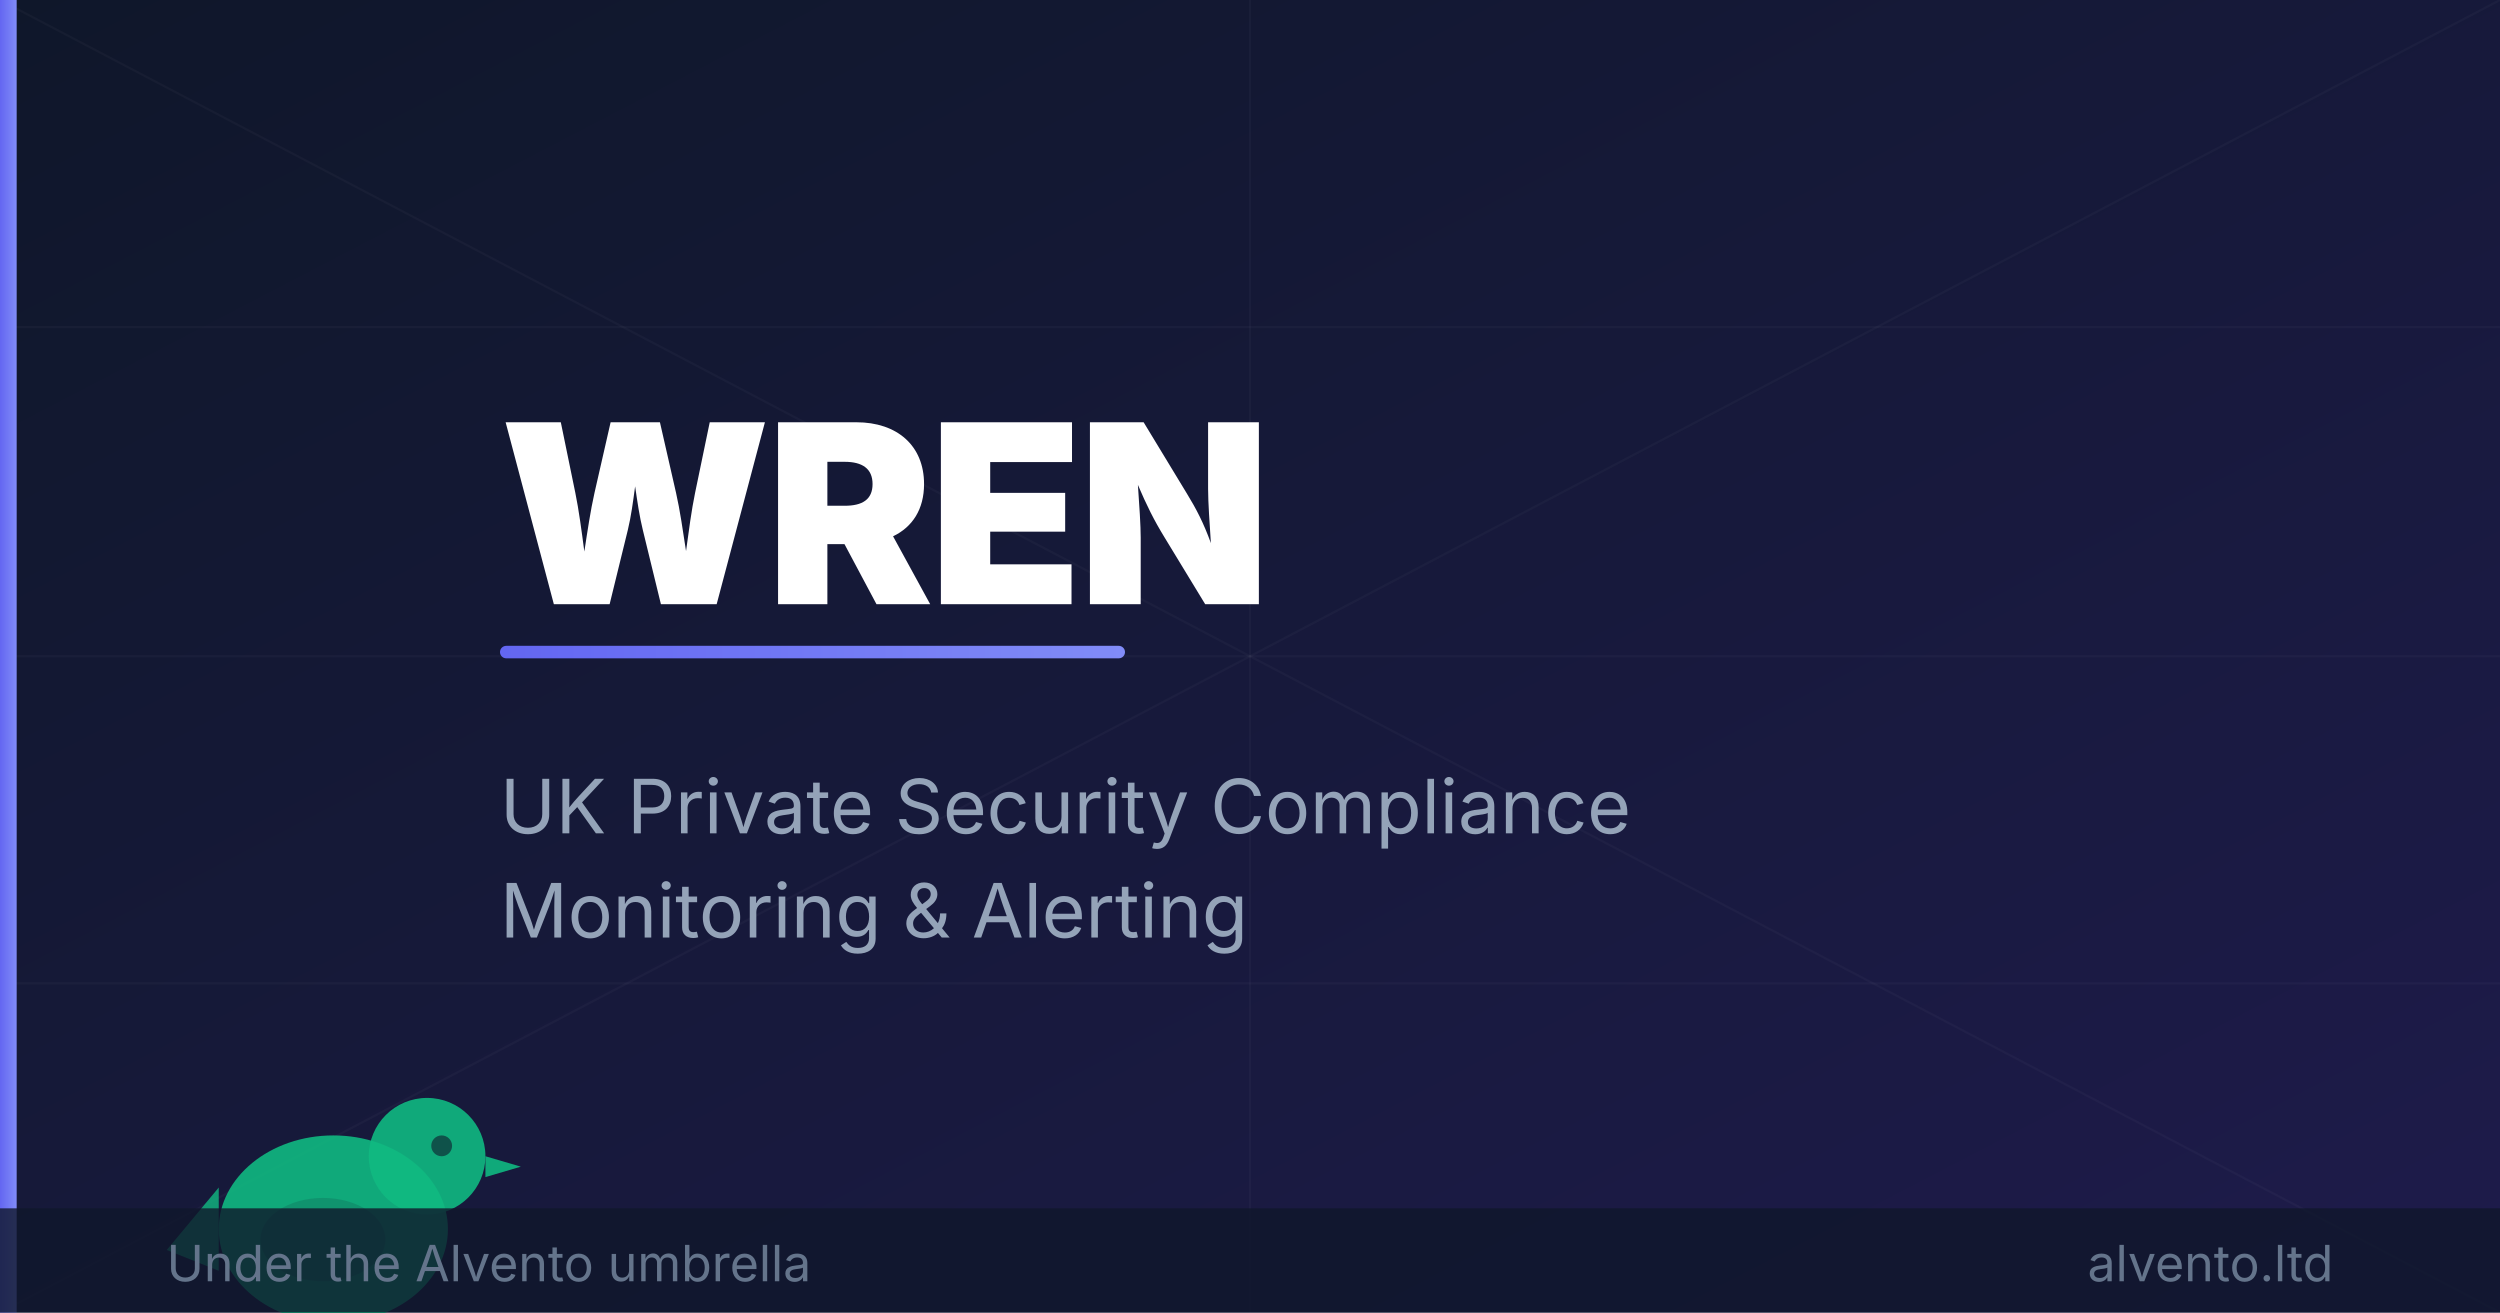
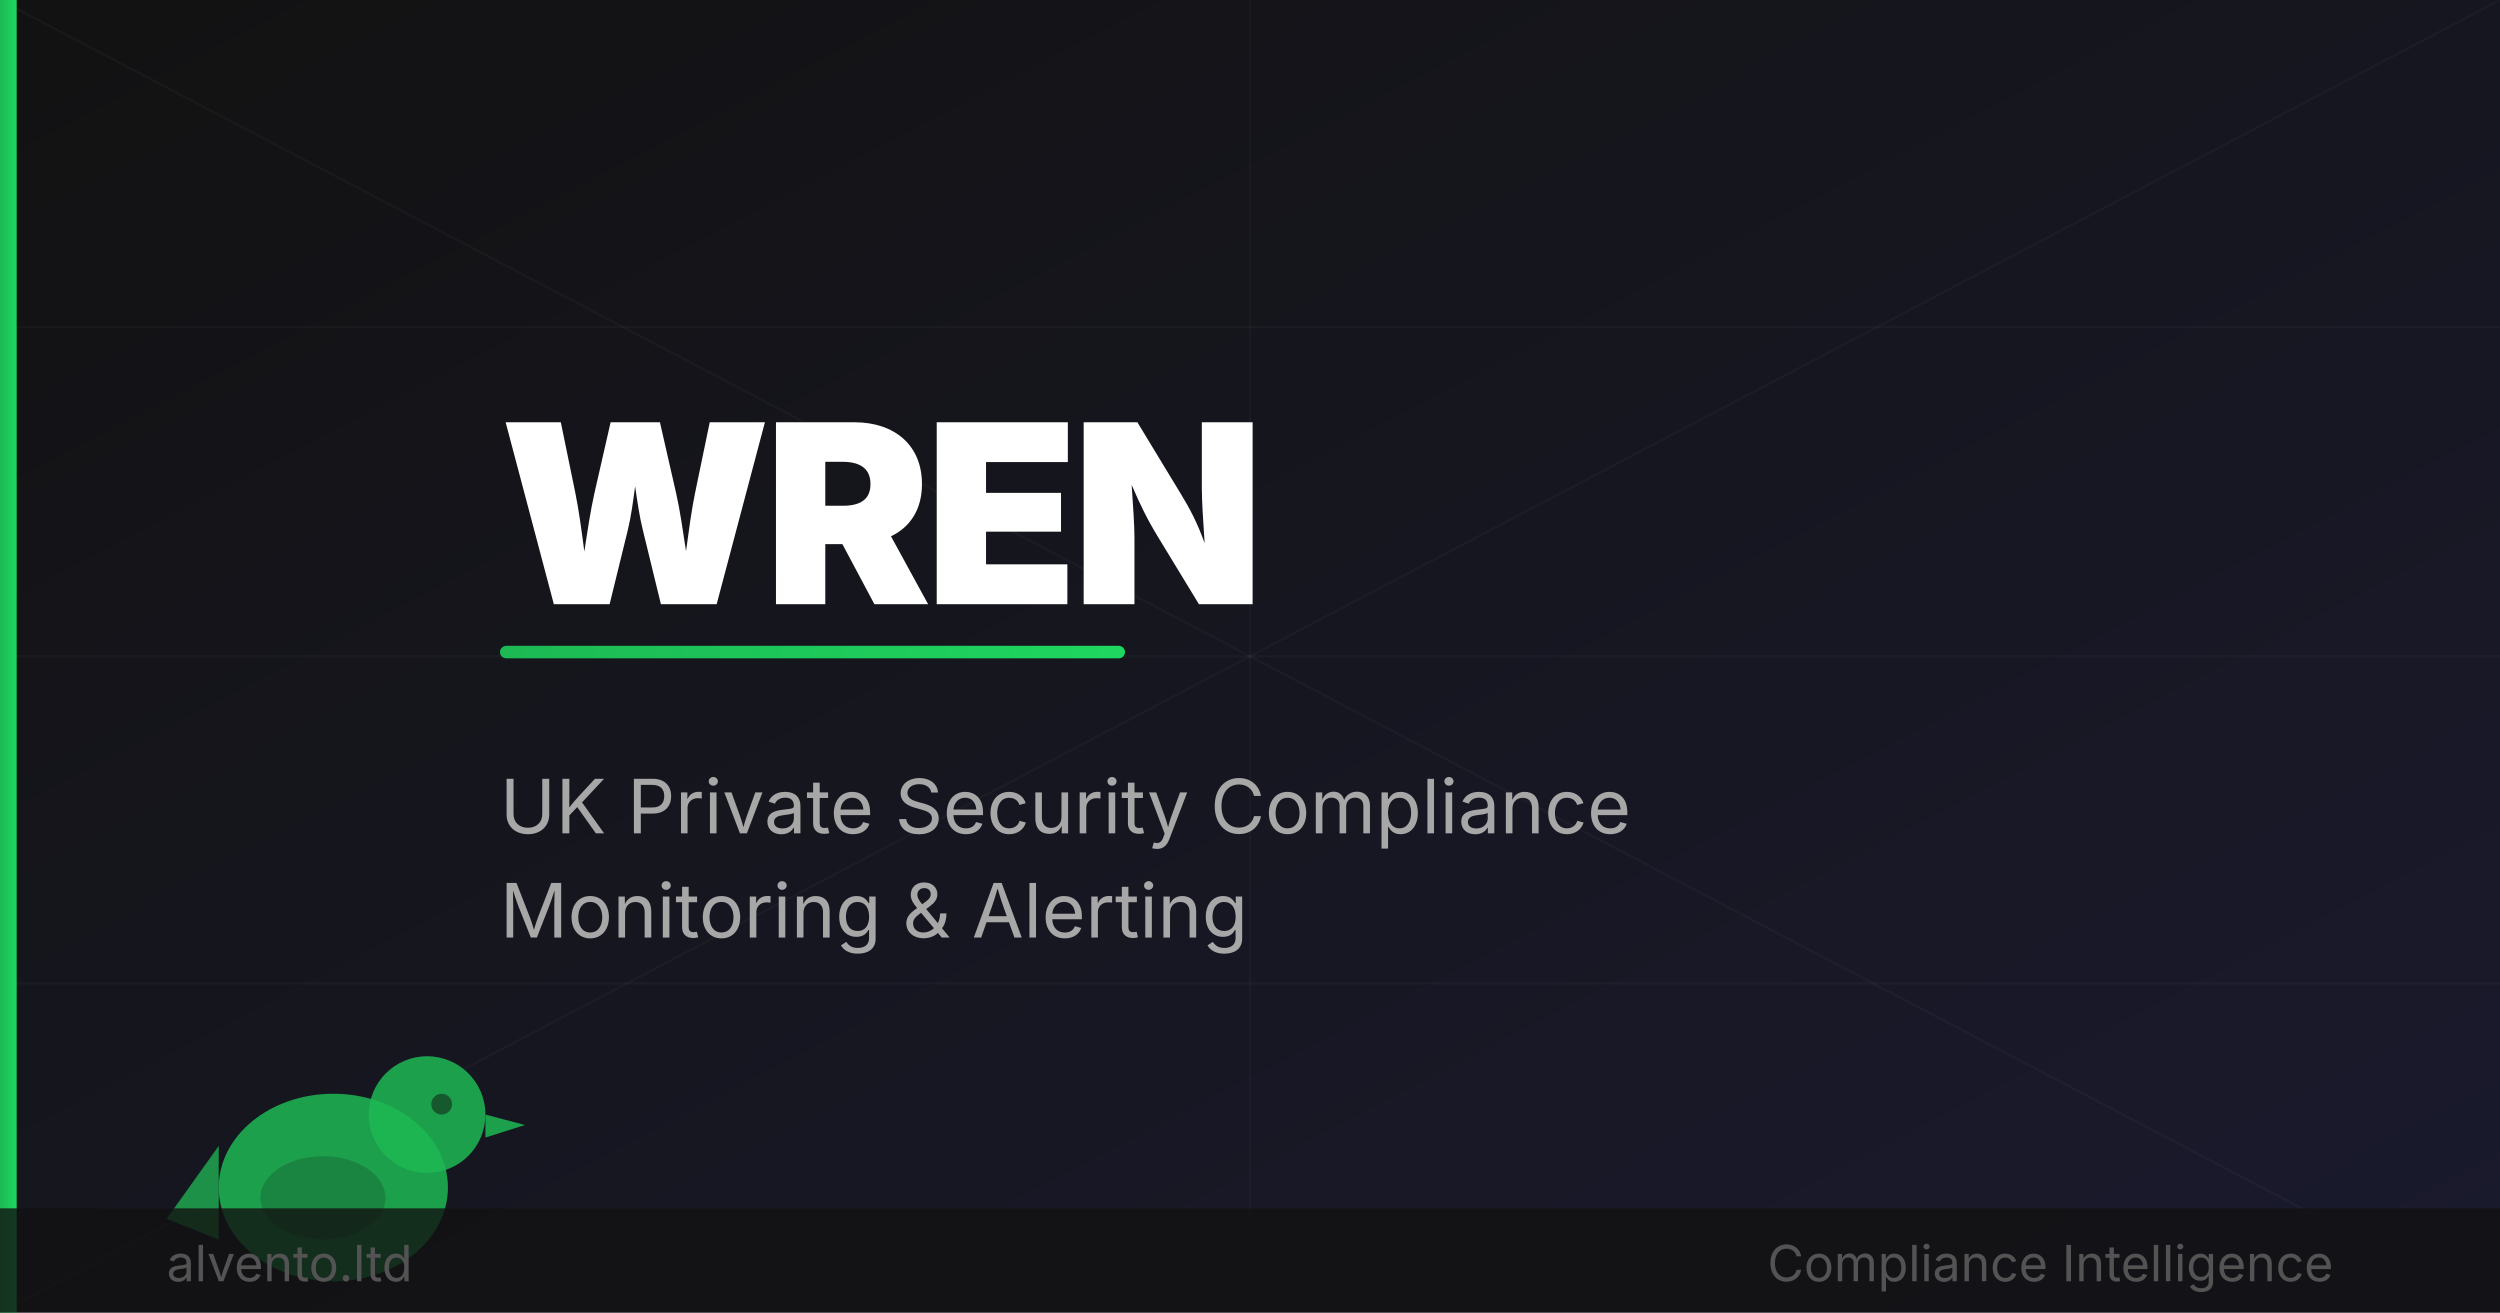
<svg xmlns="http://www.w3.org/2000/svg" viewBox="0 0 1200 630" width="1200" height="630">
  <defs>
    <linearGradient id="bg" x1="0%" y1="0%" x2="100%" y2="100%">
-       <stop offset="0%" style="stop-color:#0f172a" />
-       <stop offset="100%" style="stop-color:#1e1b4b" />
+       <stop offset="0%" style="stop-color:#121212" />
+       <stop offset="100%" style="stop-color:#1a1a2e" />
    </linearGradient>
    <linearGradient id="accent" x1="0%" y1="0%" x2="100%" y2="0%">
-       <stop offset="0%" style="stop-color:#6366f1" />
-       <stop offset="100%" style="stop-color:#818cf8" />
+       <stop offset="0%" style="stop-color:#1db954" />
+       <stop offset="100%" style="stop-color:#1ed760" />
    </linearGradient>
  </defs>
  <rect width="1200" height="630" fill="url(#bg)" />
  <g stroke="#ffffff" stroke-opacity="0.03" stroke-width="1">
    <line x1="0" y1="0" x2="1200" y2="630" />
    <line x1="1200" y1="0" x2="0" y2="630" />
    <line x1="600" y1="0" x2="600" y2="630" />
    <line x1="0" y1="315" x2="1200" y2="315" />
    <line x1="0" y1="157" x2="1200" y2="157" />
    <line x1="0" y1="472" x2="1200" y2="472" />
  </g>
  <rect x="0" y="0" width="8" height="630" fill="url(#accent)" />
-   <g transform="translate(80, 440)">
-     <ellipse cx="80" cy="150" rx="55" ry="45" fill="#10b981" opacity="0.9" />
-     <circle cx="125" cy="115" r="28" fill="#10b981" opacity="0.9" />
-     <polygon points="153,115 170,120 153,125" fill="#10b981" opacity="0.9" />
-     <polygon points="25,130 0,160 25,170" fill="#10b981" opacity="0.8" />
-     <ellipse cx="75" cy="155" rx="30" ry="20" fill="#0f172a" opacity="0.15" />
-     <circle cx="132" cy="110" r="5" fill="#0f172a" opacity="0.6" />
+   <g transform="translate(80, 420)">
+     <ellipse cx="80" cy="150" rx="55" ry="45" fill="#1db954" opacity="0.85" />
+     <circle cx="125" cy="115" r="28" fill="#1db954" opacity="0.85" />
+     <polygon points="153,115 172,120 153,126" fill="#1db954" opacity="0.85" />
+     <polygon points="25,130 0,165 25,175" fill="#1db954" opacity="0.75" />
+     <ellipse cx="75" cy="155" rx="30" ry="20" fill="#121212" opacity="0.2" />
+     <circle cx="132" cy="110" r="5" fill="#121212" opacity="0.5" />
  </g>
-   <text x="240" y="290" font-family="Inter, system-ui, sans-serif" font-size="120" font-weight="900" fill="#ffffff" letter-spacing="-2">WREN</text>
+   <text x="240" y="290" font-family="DM Sans, Inter, system-ui, sans-serif" font-size="120" font-weight="900" fill="#ffffff" letter-spacing="-3">WREN</text>
  <rect x="240" y="310" width="300" height="6" fill="url(#accent)" rx="3" />
-   <text x="240" y="400" font-family="Inter, system-ui, sans-serif" font-size="36" fill="#94a3b8">UK Private Security Compliance</text>
-   <text x="240" y="450" font-family="Inter, system-ui, sans-serif" font-size="36" fill="#94a3b8">Monitoring &amp; Alerting</text>
-   <rect x="0" y="580" width="1200" height="50" fill="#0f172a" opacity="0.8" />
-   <text x="80" y="615" font-family="Inter, system-ui, sans-serif" font-size="24" fill="#64748b">Under the Alvento umbrella</text>
-   <text x="1120" y="615" font-family="Inter, system-ui, sans-serif" font-size="24" fill="#64748b" text-anchor="end">alvento.ltd</text>
+   <text x="240" y="400" font-family="DM Sans, Inter, system-ui, sans-serif" font-size="36" fill="#a7a7a7">UK Private Security Compliance</text>
+   <text x="240" y="450" font-family="DM Sans, Inter, system-ui, sans-serif" font-size="36" fill="#a7a7a7">Monitoring &amp; Alerting</text>
+   <rect x="0" y="580" width="1200" height="50" fill="#121212" opacity="0.8" />
+   <text x="80" y="615" font-family="DM Sans, Inter, system-ui, sans-serif" font-size="24" fill="#535353">alvento.ltd</text>
+   <text x="1120" y="615" font-family="DM Sans, Inter, system-ui, sans-serif" font-size="24" fill="#535353" text-anchor="end">Compliance Intelligence</text>
</svg>
